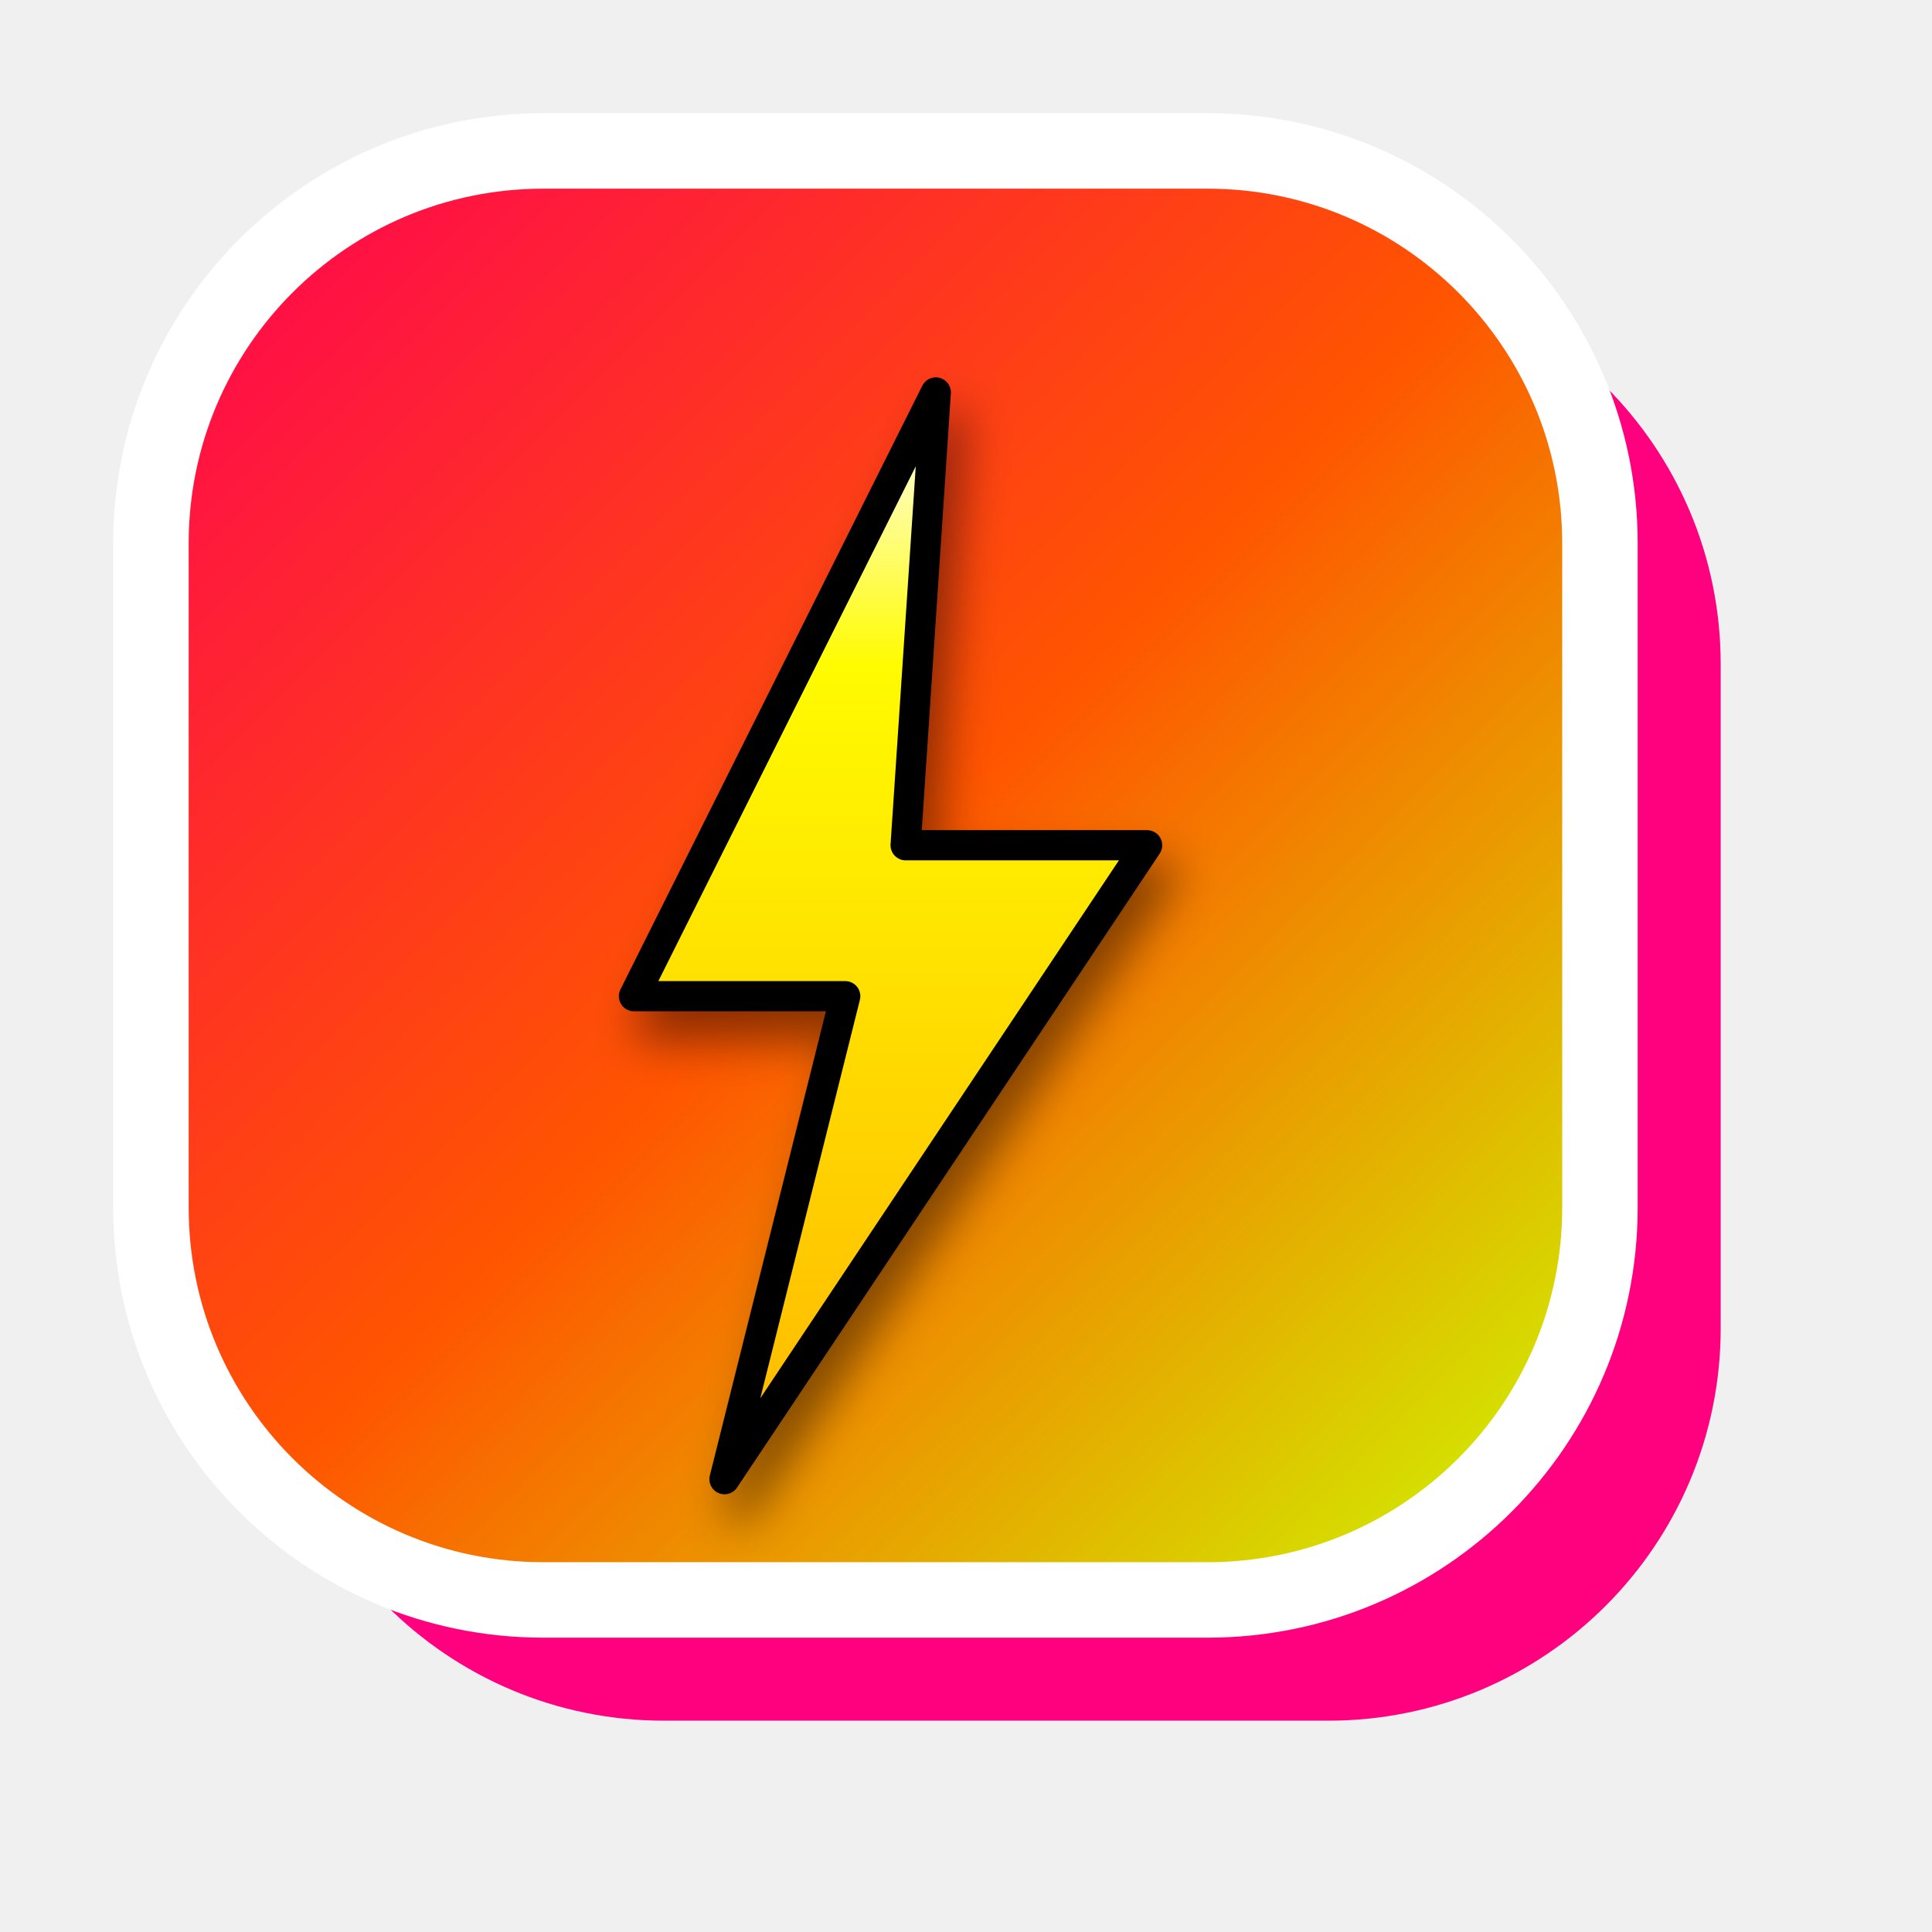
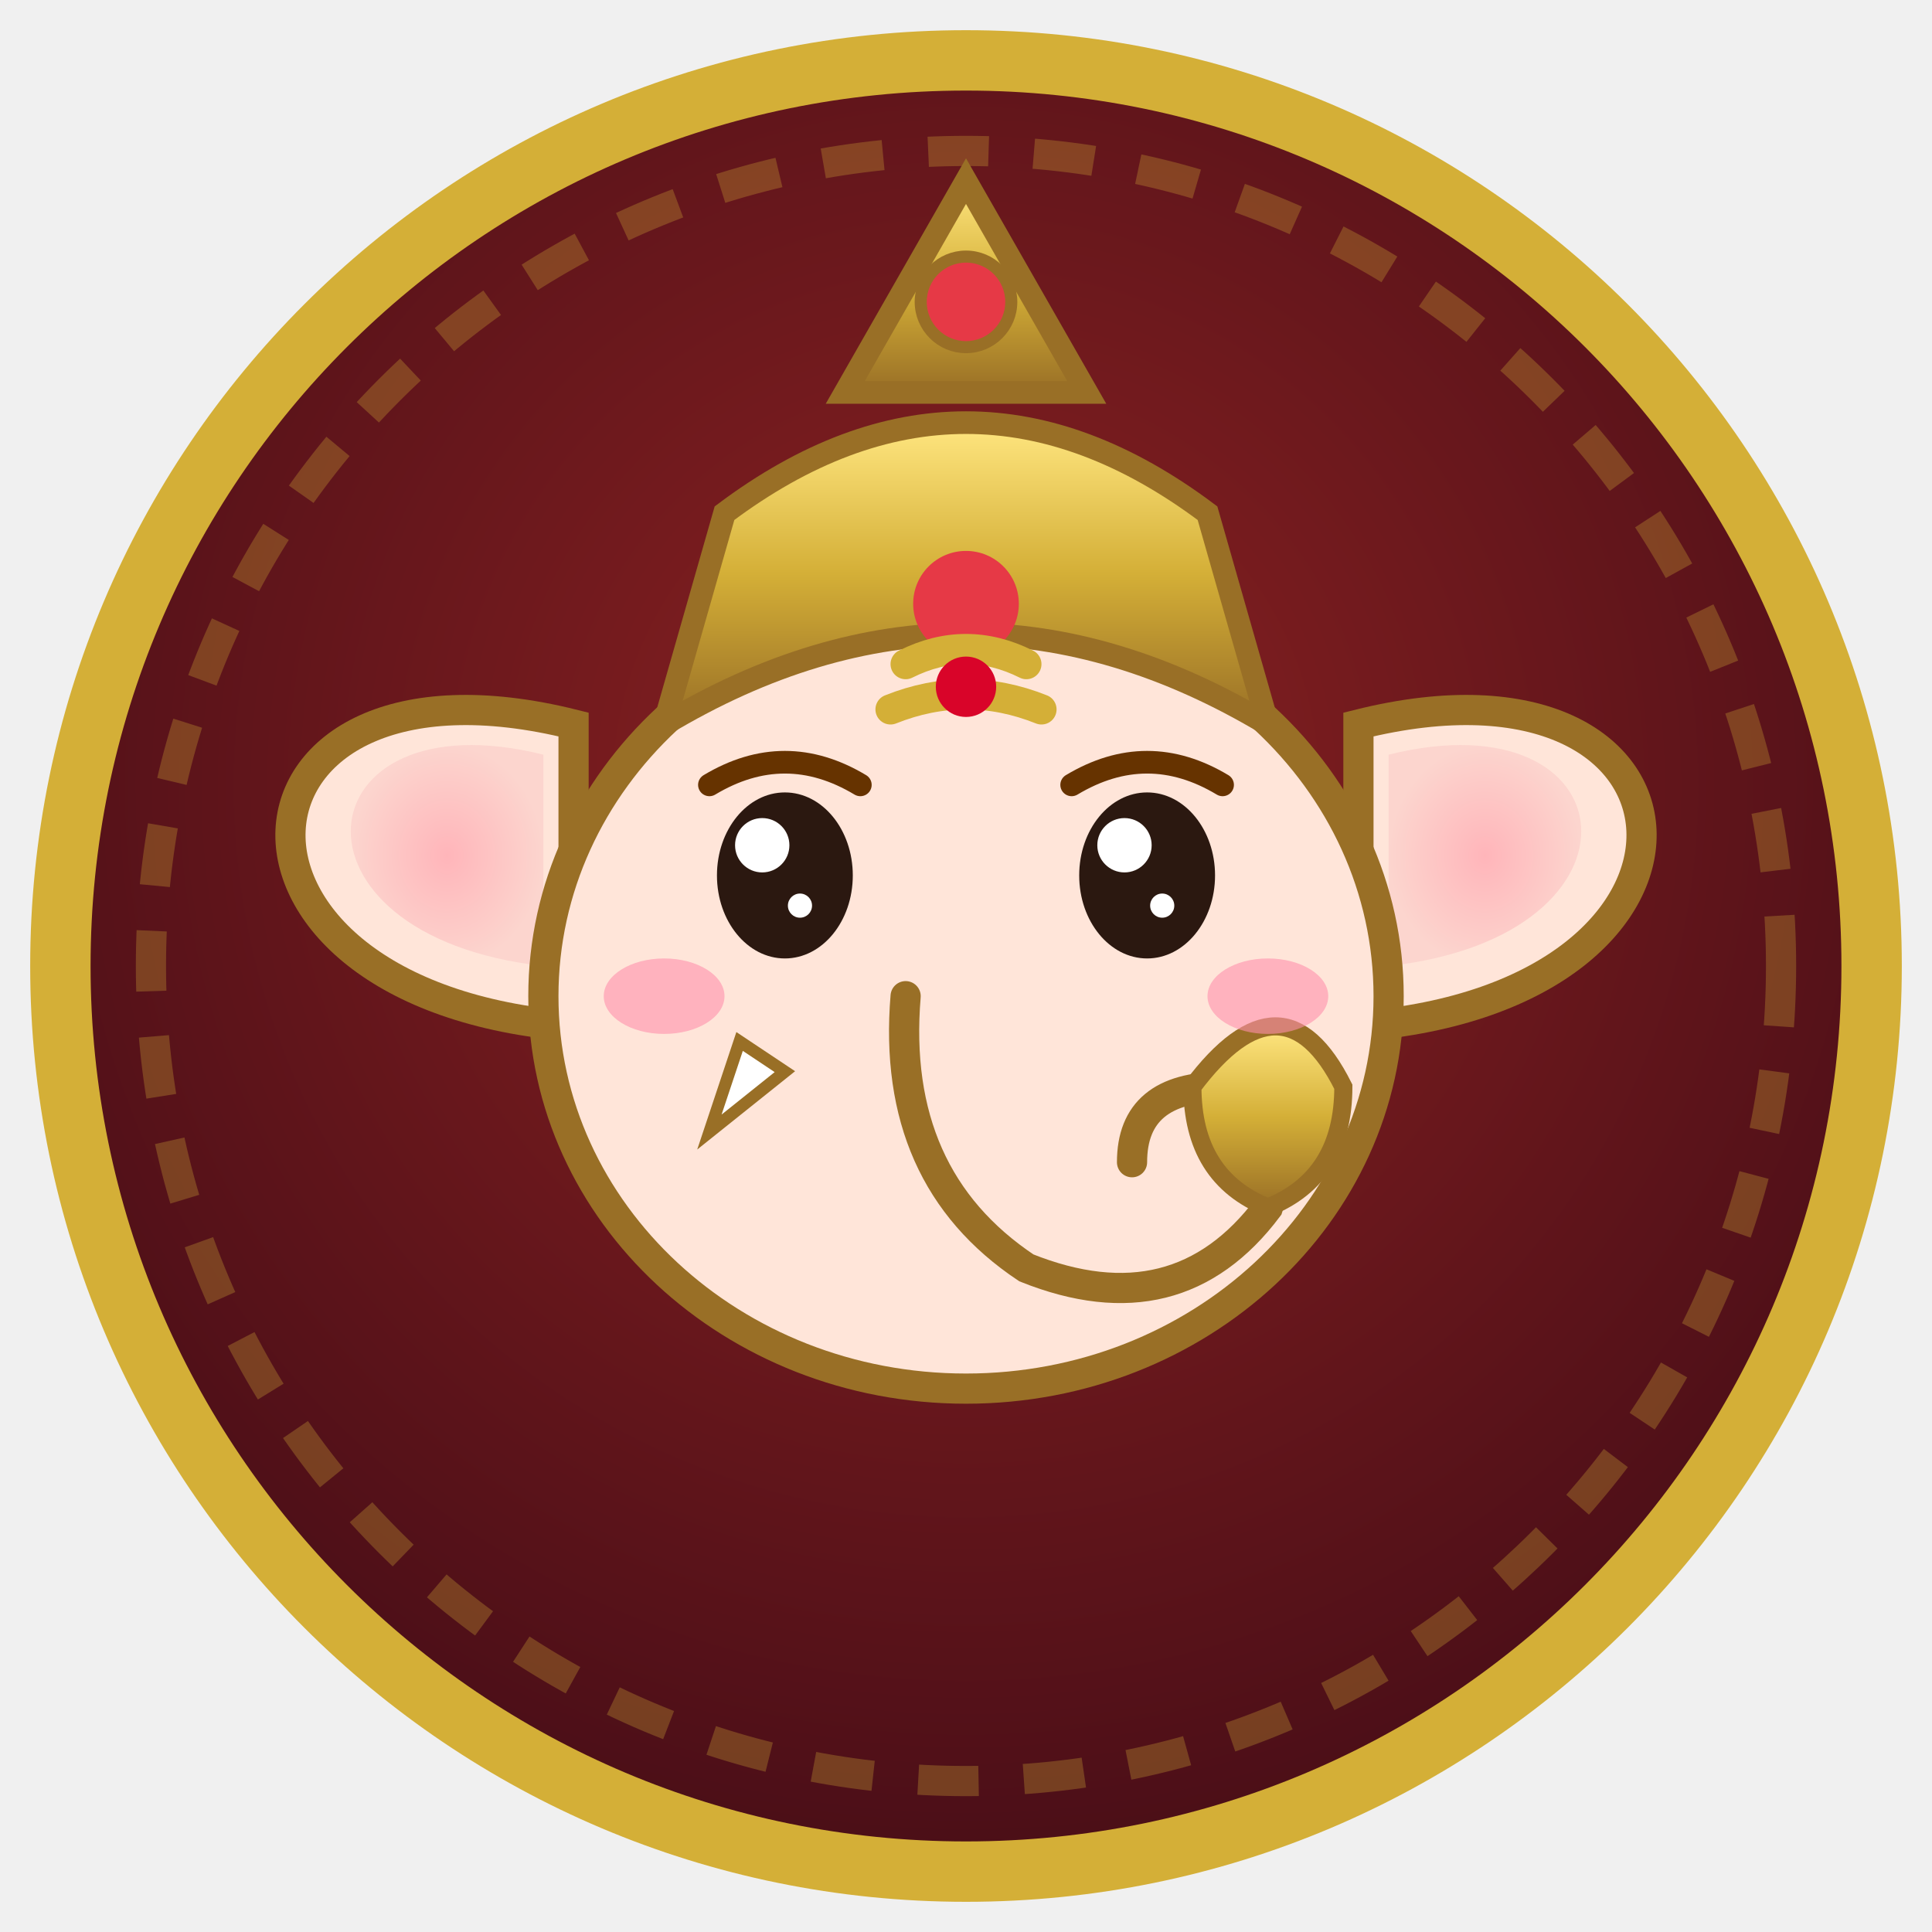
<svg xmlns="http://www.w3.org/2000/svg" viewBox="0 0 128 128" width="100%" height="100%">
  <defs>
-     <linearGradient id="badgeGrad" x1="0%" y1="0%" x2="100%" y2="100%">
-       <stop offset="0%" stop-color="#ff0055" />
-       <stop offset="50%" stop-color="#ff5500" />
-       <stop offset="100%" stop-color="#ccff00" />
+     <radialGradient id="bgMaroon" cx="50%" cy="40%" r="60%">
+       <stop offset="0%" stop-color="#8C2222" />
+       <stop offset="100%" stop-color="#4A0E17" />
+     </radialGradient>
+     <linearGradient id="goldGrad" x1="0%" y1="0%" x2="0%" y2="100%">
+       <stop offset="0%" stop-color="#FFE680" />
+       <stop offset="50%" stop-color="#D4AF37" />
+       <stop offset="100%" stop-color="#996F26" />
    </linearGradient>
-     <linearGradient id="boltGrad" x1="0%" y1="0%" x2="0%" y2="100%">
-       <stop offset="0%" stop-color="#ffffff" />
-       <stop offset="25%" stop-color="#fffb00" />
-       <stop offset="100%" stop-color="#ffb700" />
-     </linearGradient>
-     <filter id="boltGlow" x="-20%" y="-20%" width="140%" height="140%">
-       <feDropShadow dx="1" dy="2" stdDeviation="1.5" flood-color="#000000" flood-opacity="0.45" />
-     </filter>
+     <radialGradient id="earBlush" cx="50%" cy="50%" r="50%">
+       <stop offset="0%" stop-color="#FFB5BA" />
+       <stop offset="100%" stop-color="#FCD5CE" />
+     </radialGradient>
  </defs>
-   <rect x="18" y="18" width="96" height="96" rx="26" fill="#ff007f" />
-   <rect x="10" y="10" width="96" height="96" rx="26" fill="url(#badgeGrad)" stroke="#ffffff" stroke-width="5" />
-   <path d="M62 26 L42 66 L56 66 L48 98 L76 56 L60 56 Z" fill="url(#boltGrad)" stroke="#000000" stroke-width="2" stroke-linejoin="round" filter="url(#boltGlow)" />
+   <circle cx="64" cy="64" r="60" fill="url(#bgMaroon)" stroke="#D4AF37" stroke-width="4" />
+   <circle cx="64" cy="64" r="54" fill="none" stroke="rgba(212, 175, 55, 0.3)" stroke-width="2" stroke-dasharray="4 3" />
+   <path d="M 38 68 C 12 66, 14 42, 38 48 Z" fill="#FFE5D9" stroke="#996F26" stroke-width="2" />
+   <path d="M 36 64 C 18 62, 20 46, 36 50 Z" fill="url(#earBlush)" />
+   <path d="M 90 68 C 116 66, 114 42, 90 48 Z" fill="#FFE5D9" stroke="#996F26" stroke-width="2" />
+   <path d="M 92 64 C 110 62, 108 46, 92 50 Z" fill="url(#earBlush)" />
+   <ellipse cx="64" cy="66" rx="28" ry="26" fill="#FFE5D9" stroke="#996F26" stroke-width="2" />
+   <path d="M 44 48 Q 64 36 84 48 L 80 34 Q 64 22 48 34 Z" fill="url(#goldGrad)" stroke="#996F26" stroke-width="1.5" />
+   <polygon points="64,12 56,26 72,26" fill="url(#goldGrad)" stroke="#996F26" stroke-width="1.5" />
+   <circle cx="64" cy="20" r="3" fill="#E63946" stroke="#996F26" stroke-width="0.8" />
+   <circle cx="64" cy="40" r="3.5" fill="#E63946" />
+   <ellipse cx="52" cy="58" rx="4.5" ry="5.5" fill="#2B1810" />
+   <circle cx="50.5" cy="56" r="1.8" fill="#FFFFFF" />
+   <circle cx="53" cy="60" r="0.8" fill="#FFFFFF" />
+   <path d="M 47 52 Q 52 49 57 52" fill="none" stroke="#663300" stroke-width="1.5" stroke-linecap="round" />
+   <ellipse cx="76" cy="58" rx="4.5" ry="5.5" fill="#2B1810" />
+   <circle cx="74.5" cy="56" r="1.8" fill="#FFFFFF" />
+   <circle cx="77" cy="60" r="0.8" fill="#FFFFFF" />
+   <path d="M 71 52 Q 76 49 81 52" fill="none" stroke="#663300" stroke-width="1.5" stroke-linecap="round" />
+   <path d="M 60 44 Q 64 42 68 44" fill="none" stroke="#D4AF37" stroke-width="2" stroke-linecap="round" />
+   <path d="M 59 47 Q 64 45 69 47" fill="none" stroke="#D4AF37" stroke-width="2" stroke-linecap="round" />
+   <circle cx="64" cy="45.5" r="2" fill="#D90429" />
+   <path d="M 60 66 Q 59 78 68 84 Q 78 88 84 80 Q 86 74 81 72 Q 75 72 75 77" fill="#FFE5D9" stroke="#996F26" stroke-width="2" stroke-linecap="round" />
+   <path d="M 79 72 Q 85 64 89 72 Q 89 78 84 80 Q 79 78 79 72 Z" fill="url(#goldGrad)" stroke="#996F26" stroke-width="1.2" />
+   <ellipse cx="44" cy="66" rx="4" ry="2.5" fill="#FF8FAB" opacity="0.6" />
+   <ellipse cx="84" cy="66" rx="4" ry="2.5" fill="#FF8FAB" opacity="0.6" />
+   <polygon points="49,69 47,75 52,71" fill="#FFFFFF" stroke="#996F26" stroke-width="0.8" />
</svg>
